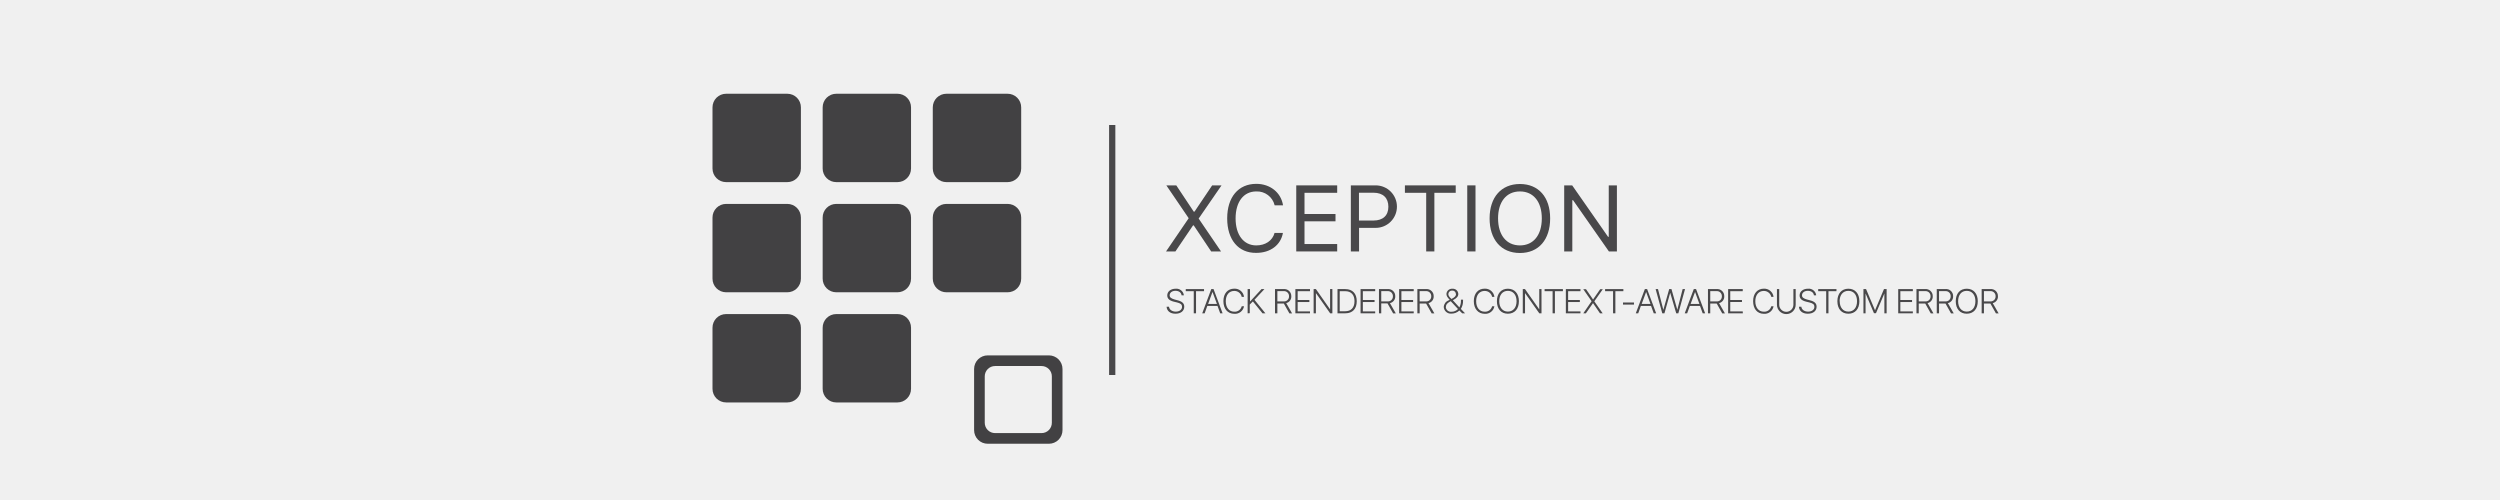
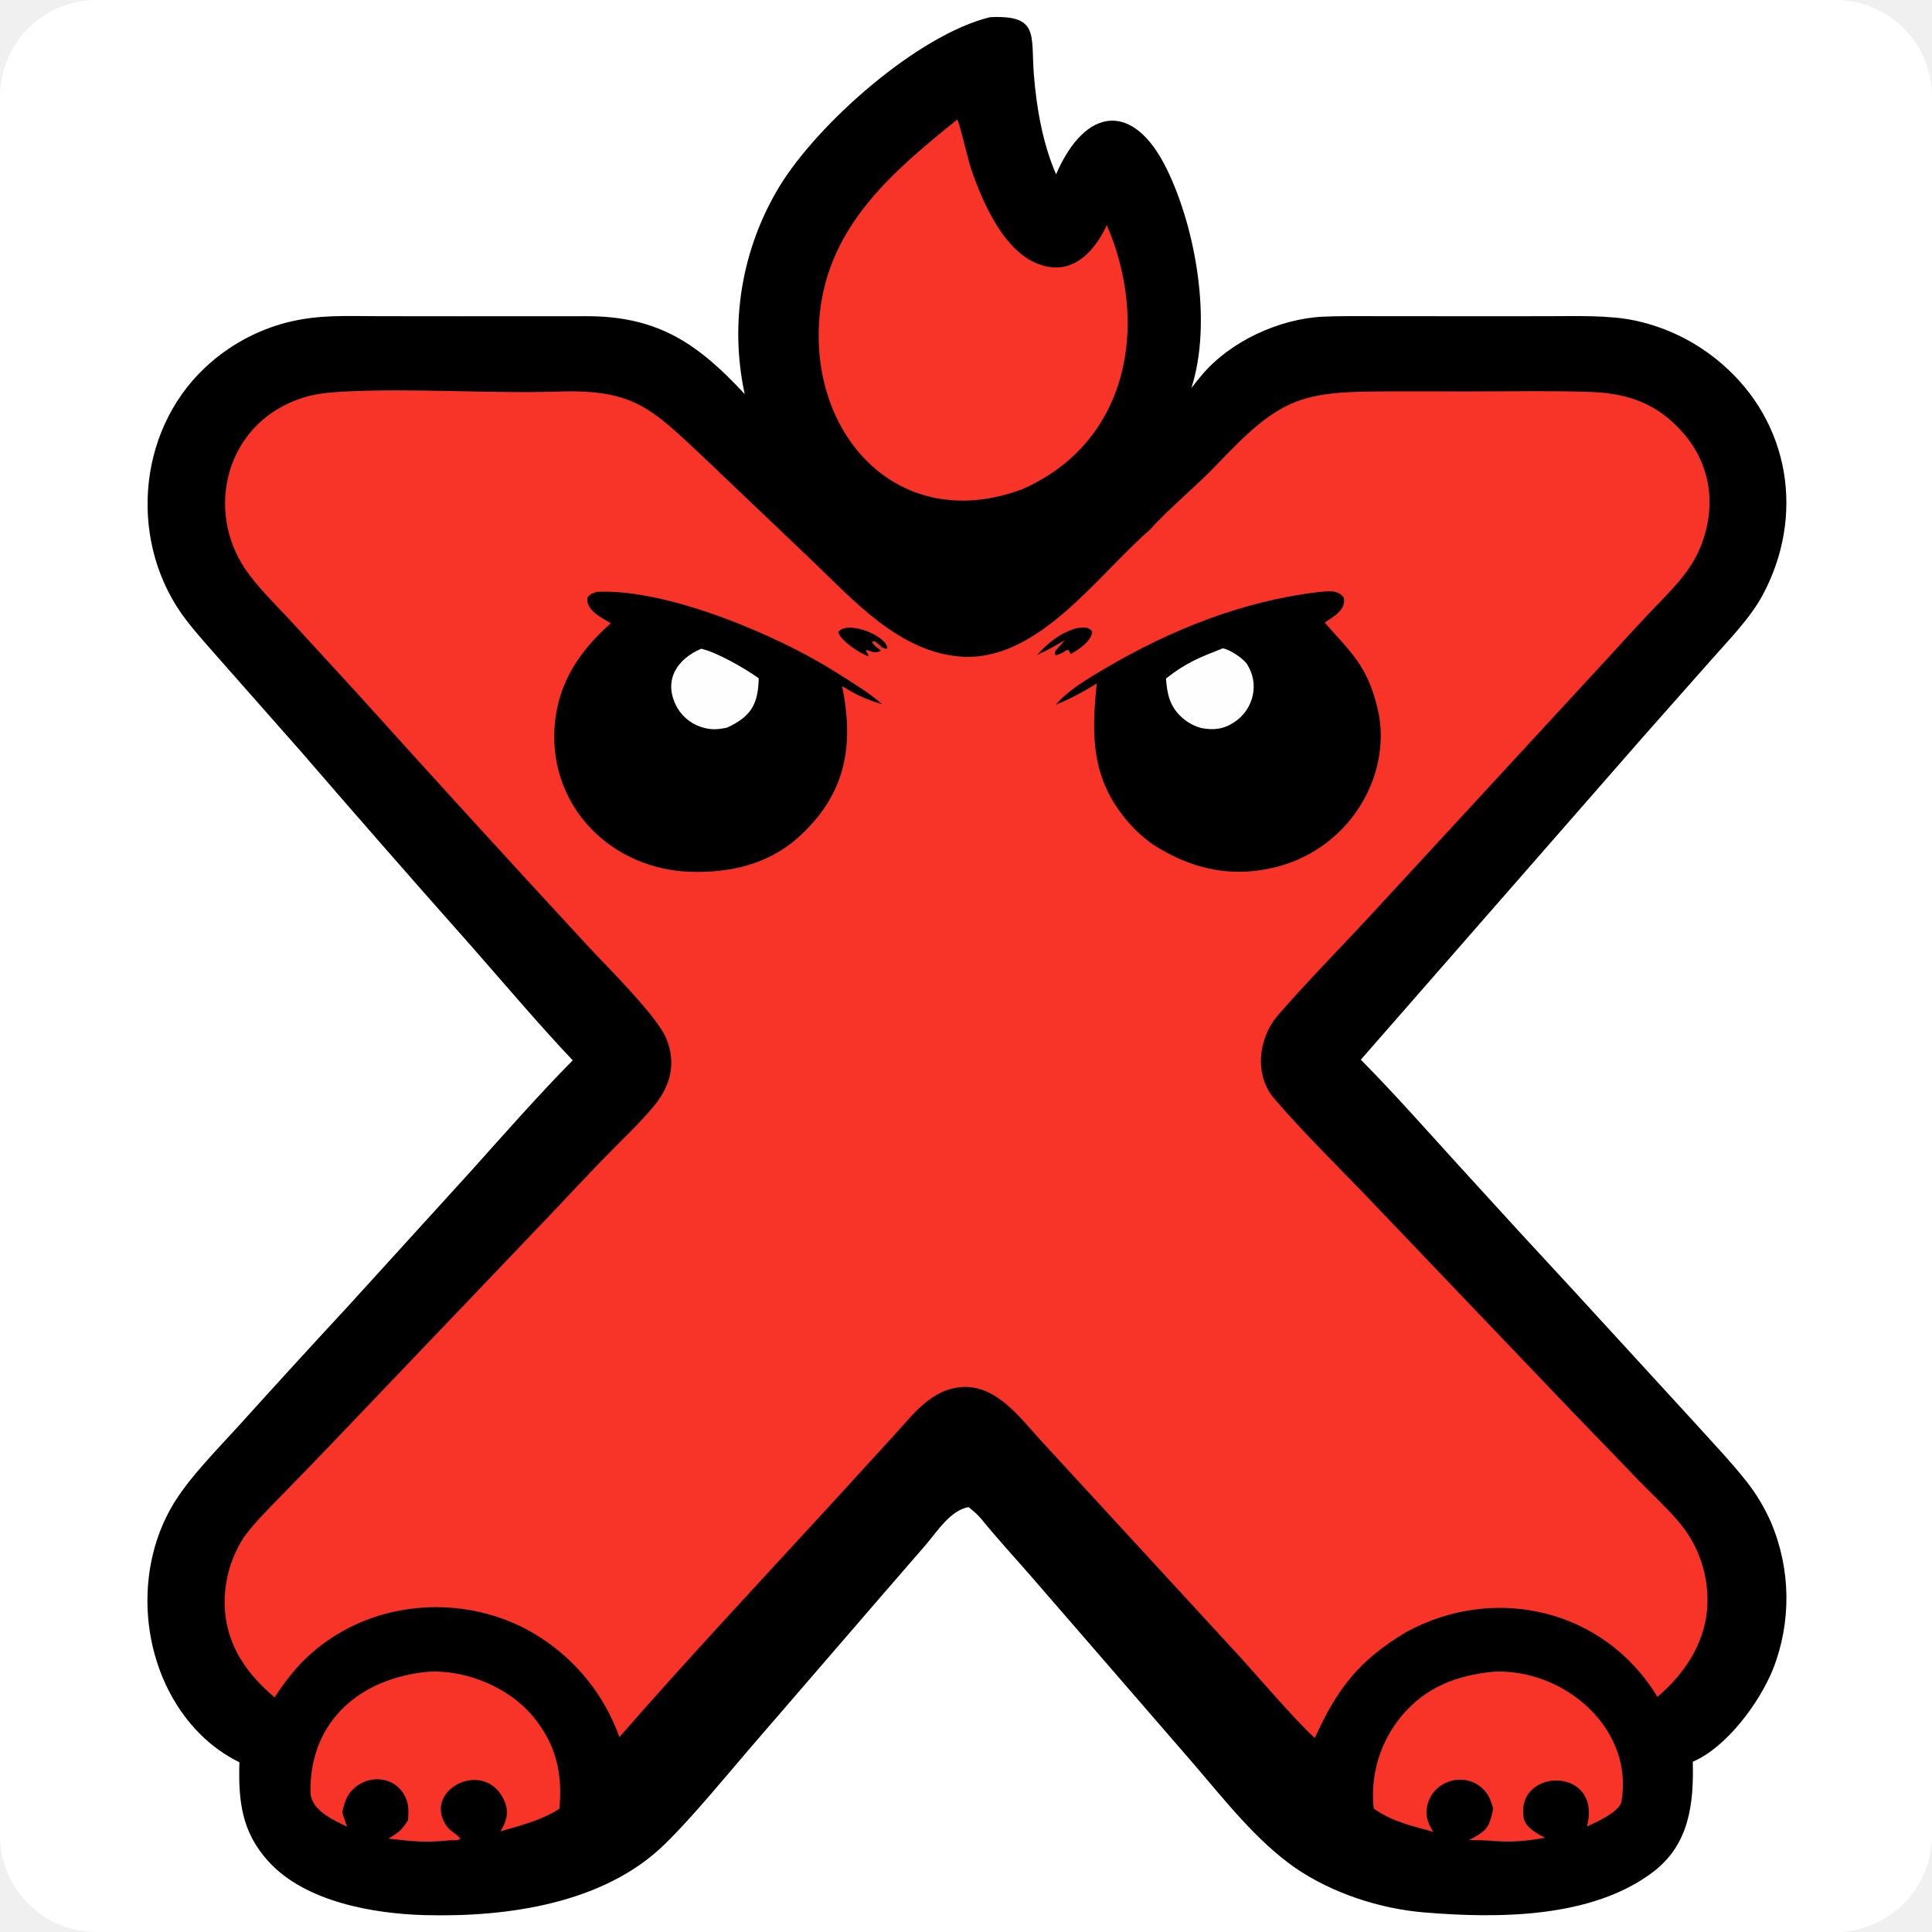
- <svg xmlns="http://www.w3.org/2000/svg" id="Layer_1" data-name="Layer 1" viewBox="0 0 800 160">
-   <defs>
-     <style>.cls-1{fill:none;stroke:#414042;stroke-miterlimit:10;stroke-width:2px;}.cls-1,.cls-2{opacity:0.95;}.cls-3,.cls-4{fill:#414042;}.cls-4{opacity:0.99;isolation:isolate;}</style>
-   </defs>
-   <line class="cls-1" x1="355.91" y1="40" x2="355.91" y2="120" />
-   <g class="cls-2">
-     <path class="cls-3" d="M380.38,69.83l-7.15-10.51h3.18L382,67.73h.24l5.65-8.41h3l-7.32,10.62,7.16,10.52h-3.16L382,72.13h-.23l-5.64,8.33h-3Z" />
-     <path class="cls-3" d="M392.7,69.9c0-6.83,3.57-11.07,9.32-11.07,4.45,0,7.92,2.79,8.55,6.87h-2.68A5.8,5.8,0,0,0,402,61.26c-4.06,0-6.61,3.34-6.61,8.64S398,78.53,402,78.53c2.94,0,5.19-1.51,5.86-4h2.68c-.7,3.88-4,6.39-8.54,6.39C396.29,81,392.7,76.71,392.7,69.9Z" />
-     <path class="cls-3" d="M427.9,80.46H414.8V59.32h13.1V61.7H417.44v6.78h9.92v2.34h-9.92v7.27H427.9Z" />
-     <path class="cls-3" d="M440.22,59.32a6.8,6.8,0,0,1,0,13.6h-5.32v7.54h-2.63V59.32Zm-5.35,11.25h4.66c3,0,4.75-1.61,4.75-4.41s-1.69-4.49-4.75-4.49h-4.66Z" />
-     <path class="cls-3" d="M456.38,80.46V61.7h-6.81V59.32h16.26V61.7H459V80.46Z" />
-     <path class="cls-3" d="M469.52,80.46V59.32h2.64V80.46Z" />
-     <path class="cls-3" d="M496.05,69.88c0,6.76-3.63,11.08-9.67,11.08s-9.71-4.31-9.71-11.08,3.74-11,9.71-11S496.05,63.1,496.05,69.88Zm-16.67,0c0,5.25,2.61,8.65,7,8.65s7-3.4,7-8.65-2.63-8.62-7-8.62S479.38,64.6,479.38,69.88Z" />
-     <path class="cls-3" d="M500.54,80.46V59.32h2.56l11.47,16.45h.23V59.32h2.61V80.46h-2.56L503.38,64.07h-.24V80.46Z" />
-   </g>
-   <g class="cls-2">
-     <path class="cls-3" d="M374.08,98.16c.09.93,1,1.56,2.17,1.56s2-.63,2-1.5-.5-1.16-1.65-1.45l-1-.24c-1.44-.37-2.08-1-2.08-2,0-1.25,1.13-2.14,2.66-2.14a2.4,2.4,0,0,1,2.66,2.12h-.74c-.07-.87-.84-1.45-1.94-1.45s-1.87.59-1.87,1.45c0,.66.48,1,1.62,1.34l.84.22c1.55.39,2.21,1,2.21,2.07,0,1.36-1.1,2.25-2.81,2.25s-2.76-.9-2.84-2.23Z" />
-     <path class="cls-3" d="M382,100.26V93.18h-2.56v-.67h5.85v.67h-2.56v7.08Z" />
-     <path class="cls-3" d="M389.6,97.89h-3.26l-.85,2.37h-.78l2.9-7.75h.73l2.89,7.75h-.77Zm-3-.63h2.82L388,93.42h0Z" />
-     <path class="cls-3" d="M391.49,96.37c0-2.43,1.35-4,3.46-4A3,3,0,0,1,398.09,95h-.74a2.38,2.38,0,0,0-2.4-1.9c-1.65,0-2.7,1.29-2.7,3.3s1.05,3.34,2.7,3.34a2.28,2.28,0,0,0,2.4-1.74h.74a2.93,2.93,0,0,1-3.14,2.42C392.84,100.39,391.49,98.82,391.49,96.37Z" />
-     <path class="cls-3" d="M399.24,100.26V92.51H400v4h0l3.68-4h.93l-3.18,3.43,3.5,4.32H404l-3.08-3.8-1,1v2.76Z" />
-     <path class="cls-3" d="M408.76,100.26H408V92.51h2.74a2.23,2.23,0,0,1,2.48,2.27A2.15,2.15,0,0,1,411.59,97l1.88,3.29h-.86l-1.79-3.17h-2.06Zm0-3.82h1.95a1.57,1.57,0,0,0,1.78-1.64,1.59,1.59,0,0,0-1.81-1.63h-1.92Z" />
-     <path class="cls-3" d="M419.2,100.26h-4.68V92.51h4.68v.67h-3.95V96H419v.65h-3.75v3h3.95Z" />
-     <path class="cls-3" d="M420.36,100.26V92.51h.73L425.63,99h0V92.51h.73v7.75h-.71l-4.56-6.47h0v6.47Z" />
-     <path class="cls-3" d="M430.49,92.51c2.32,0,3.67,1.43,3.67,3.88s-1.35,3.87-3.67,3.87H428V92.51Zm-1.78,7.09h1.73c1.91,0,3-1.15,3-3.21s-1.07-3.21-3-3.21h-1.73Z" />
-     <path class="cls-3" d="M440.06,100.26h-4.68V92.51h4.68v.67h-3.95V96h3.75v.65h-3.75v3h3.95Z" />
-     <path class="cls-3" d="M442,100.26h-.73V92.51H444a2.22,2.22,0,0,1,2.48,2.27A2.14,2.14,0,0,1,444.78,97l1.88,3.29h-.85L444,97.09H442Zm0-3.82h1.94a1.57,1.57,0,0,0,1.79-1.64,1.59,1.59,0,0,0-1.81-1.63H442Z" />
-     <path class="cls-3" d="M452.39,100.26h-4.67V92.51h4.67v.67h-3.94V96h3.75v.65h-3.75v3h3.94Z" />
-     <path class="cls-3" d="M454.29,100.26h-.73V92.51h2.73a2.23,2.23,0,0,1,2.49,2.27A2.15,2.15,0,0,1,457.12,97l1.88,3.29h-.86l-1.79-3.17h-2.06Zm0-3.82h1.95A1.57,1.57,0,0,0,458,94.8a1.59,1.59,0,0,0-1.81-1.63h-1.92Z" />
-     <path class="cls-3" d="M467,99.36a3.68,3.68,0,0,1-2.55,1A2.26,2.26,0,0,1,462,98.24a2.37,2.37,0,0,1,1.5-2.1l.41-.2c-.78-.81-1.05-1.3-1.05-1.87a1.76,1.76,0,0,1,1.91-1.67,1.73,1.73,0,0,1,1.89,1.67c0,.77-.5,1.37-1.75,2L467,98.37a4.26,4.26,0,0,0,.5-2.16V95.9h.68v.32a4.88,4.88,0,0,1-.7,2.64l1.34,1.4h-.92Zm-4.35-1.16a1.65,1.65,0,0,0,1.86,1.56,2.86,2.86,0,0,0,2.05-.87l-2.33-2.51-.38.21C463,97.08,462.69,97.58,462.69,98.2Zm3.24-4.1a1.12,1.12,0,0,0-1.2-1.12,1.16,1.16,0,0,0-1.22,1.13c0,.45.24.84,1,1.56C465.52,95.15,465.93,94.68,465.93,94.1Z" />
-     <path class="cls-3" d="M471.62,96.37c0-2.43,1.34-4,3.45-4A3,3,0,0,1,478.21,95h-.73a2.4,2.4,0,0,0-2.41-1.9c-1.64,0-2.7,1.29-2.7,3.3s1.06,3.34,2.7,3.34A2.3,2.3,0,0,0,477.48,98h.73a2.93,2.93,0,0,1-3.14,2.42C473,100.39,471.62,98.82,471.62,96.37Z" />
-     <path class="cls-3" d="M486.05,96.39c0,2.46-1.36,4-3.53,4s-3.51-1.54-3.51-4,1.36-4,3.51-4S486.05,93.94,486.05,96.39Zm-6.29,0c0,2,1.07,3.32,2.76,3.32s2.78-1.29,2.78-3.32-1.08-3.32-2.78-3.32S479.76,94.36,479.76,96.39Z" />
-     <path class="cls-3" d="M487.29,100.26V92.51H488L492.56,99h0V92.51h.72v7.75h-.71l-4.56-6.47h0v6.47Z" />
-     <path class="cls-3" d="M496.83,100.26V93.18h-2.56v-.67h5.86v.67h-2.56v7.08Z" />
-     <path class="cls-3" d="M505.75,100.26h-4.68V92.51h4.68v.67H501.8V96h3.75v.65H501.8v3h3.95Z" />
-     <path class="cls-3" d="M509.31,96.39v0l-2.67-3.85h.88l2.26,3.3h0l2.28-3.3h.84l-2.72,3.88v0l2.68,3.85H512L509.76,97h0l-2.28,3.27h-.83Z" />
-     <path class="cls-3" d="M516.18,100.26V93.18h-2.55v-.67h5.85v.67h-2.56v7.08Z" />
-     <path class="cls-3" d="M519.36,97.47V96.8h3.52v.67Z" />
-     <path class="cls-3" d="M528.34,97.89h-3.26l-.85,2.37h-.78l2.9-7.75h.73l2.89,7.75h-.77Zm-3-.63h2.81l-1.39-3.84h0Z" />
-     <path class="cls-3" d="M532.62,100.26h-.69l-2.13-7.75h.76l1.71,6.63h0l1.87-6.63h.73l1.87,6.63h0l1.7-6.63h.77l-2.14,7.75h-.68l-1.9-6.49h-.05Z" />
-     <path class="cls-3" d="M544,97.89h-3.25l-.86,2.37h-.78l2.9-7.75h.73l2.9,7.75h-.78Zm-3-.63h2.81l-1.39-3.84h0Z" />
-     <path class="cls-3" d="M547.28,100.26h-.73V92.51h2.73a2.22,2.22,0,0,1,2.48,2.27A2.14,2.14,0,0,1,550.1,97l1.88,3.29h-.86l-1.78-3.17h-2.06Zm0-3.82h1.94A1.56,1.56,0,0,0,551,94.8a1.59,1.59,0,0,0-1.81-1.63h-1.91Z" />
-     <path class="cls-3" d="M557.71,100.26H553V92.51h4.68v.67h-4V96h3.75v.65h-3.75v3h4Z" />
-     <path class="cls-3" d="M561,96.37c0-2.43,1.34-4,3.45-4A3,3,0,0,1,567.54,95h-.73a2.4,2.4,0,0,0-2.41-1.9c-1.64,0-2.7,1.29-2.7,3.3s1.06,3.34,2.71,3.34a2.28,2.28,0,0,0,2.4-1.74h.73a2.93,2.93,0,0,1-3.14,2.42C562.29,100.39,561,98.82,561,96.37Z" />
-     <path class="cls-3" d="M569.35,97.51a2.27,2.27,0,0,0,4.54,0v-5h.73v5a3,3,0,0,1-6,0v-5h.73Z" />
-     <path class="cls-3" d="M576.43,98.16c.08.93,1,1.56,2.17,1.56s2-.63,2-1.5-.5-1.16-1.65-1.45l-1-.24c-1.44-.37-2.08-1-2.08-2,0-1.25,1.13-2.14,2.66-2.14a2.4,2.4,0,0,1,2.66,2.12h-.74c-.07-.87-.84-1.45-1.94-1.45s-1.87.59-1.87,1.45c0,.66.48,1,1.62,1.34l.84.22c1.56.39,2.21,1,2.21,2.07,0,1.36-1.1,2.25-2.81,2.25s-2.76-.9-2.84-2.23Z" />
-     <path class="cls-3" d="M584.38,100.26V93.18h-2.56v-.67h5.85v.67h-2.56v7.08Z" />
-     <path class="cls-3" d="M595,96.39c0,2.46-1.35,4-3.52,4s-3.52-1.54-3.52-4,1.36-4,3.52-4S595,93.94,595,96.39Zm-6.29,0c0,2,1.07,3.32,2.77,3.32s2.77-1.29,2.77-3.32-1.07-3.32-2.77-3.32S588.68,94.36,588.68,96.39Z" />
-     <path class="cls-3" d="M603,100.26V93.9h0l-2.69,6.33h-.64l-2.69-6.33h0v6.36h-.68V92.51h.84l2.87,6.79h0l2.86-6.79h.85v7.75Z" />
-     <path class="cls-3" d="M612.11,100.26h-4.68V92.51h4.68v.67h-4V96h3.75v.65h-3.75v3h4Z" />
-     <path class="cls-3" d="M614,100.26h-.73V92.51H616a2.23,2.23,0,0,1,2.48,2.27A2.14,2.14,0,0,1,616.83,97l1.88,3.29h-.86l-1.78-3.17H614Zm0-3.82h2a1.56,1.56,0,0,0,1.78-1.64,1.59,1.59,0,0,0-1.81-1.63H614Z" />
-     <path class="cls-3" d="M620.49,100.26h-.73V92.51h2.73A2.23,2.23,0,0,1,625,94.78,2.15,2.15,0,0,1,623.32,97l1.88,3.29h-.86l-1.79-3.17h-2.06Zm0-3.82h1.94a1.57,1.57,0,0,0,1.79-1.64,1.59,1.59,0,0,0-1.81-1.63h-1.92Z" />
-     <path class="cls-3" d="M632.89,96.39c0,2.46-1.36,4-3.53,4s-3.52-1.54-3.52-4,1.36-4,3.52-4S632.89,93.94,632.89,96.39Zm-6.29,0c0,2,1.06,3.32,2.76,3.32s2.77-1.29,2.77-3.32-1.07-3.32-2.77-3.32S626.6,94.36,626.6,96.39Z" />
-     <path class="cls-3" d="M634.86,100.26h-.73V92.51h2.73a2.22,2.22,0,0,1,2.48,2.27A2.14,2.14,0,0,1,637.68,97l1.88,3.29h-.86l-1.78-3.17h-2.06Zm0-3.82h1.94a1.57,1.57,0,0,0,1.79-1.64,1.59,1.59,0,0,0-1.81-1.63h-1.92Z" />
-   </g>
-   <path class="cls-4" d="M322.42,30a4.34,4.34,0,0,1,4.36,4.36V53.92a4.34,4.34,0,0,1-4.36,4.36H302.86a4.35,4.35,0,0,1-4.37-4.36V34.36A4.35,4.35,0,0,1,302.86,30Zm-35.24,0a4.34,4.34,0,0,1,4.35,4.36V53.92a4.34,4.34,0,0,1-4.35,4.36H267.61a4.35,4.35,0,0,1-4.36-4.36V34.36A4.35,4.35,0,0,1,267.61,30Zm-35.25,0a4.34,4.34,0,0,1,4.36,4.36V53.92a4.34,4.34,0,0,1-4.36,4.36H232.36A4.35,4.35,0,0,1,228,53.92V34.36A4.35,4.35,0,0,1,232.36,30Zm70.49,35.25a4.34,4.34,0,0,1,4.36,4.36V89.17a4.34,4.34,0,0,1-4.36,4.36H302.86a4.35,4.35,0,0,1-4.37-4.36V69.61a4.35,4.35,0,0,1,4.37-4.36Zm-35.24,0a4.34,4.34,0,0,1,4.35,4.36V89.17a4.34,4.34,0,0,1-4.35,4.36H267.61a4.35,4.35,0,0,1-4.36-4.36V69.61a4.35,4.35,0,0,1,4.36-4.36Zm-35.25,0a4.34,4.34,0,0,1,4.36,4.36V89.17a4.34,4.34,0,0,1-4.36,4.36H232.36A4.35,4.35,0,0,1,228,89.17V69.61a4.35,4.35,0,0,1,4.36-4.36Zm35.25,35.25a4.34,4.34,0,0,1,4.35,4.36v19.56a4.34,4.34,0,0,1-4.35,4.36H267.61a4.35,4.35,0,0,1-4.36-4.36V104.86a4.35,4.35,0,0,1,4.36-4.36Zm-35.25,0a4.34,4.34,0,0,1,4.36,4.36v19.56a4.34,4.34,0,0,1-4.36,4.36H232.36a4.35,4.35,0,0,1-4.36-4.36V104.86a4.35,4.35,0,0,1,4.36-4.36Zm83.71,13.22a4.34,4.34,0,0,1,4.36,4.36v19.56a4.34,4.34,0,0,1-4.36,4.36H316.08a4.35,4.35,0,0,1-4.37-4.36V118.08a4.35,4.35,0,0,1,4.37-4.36Zm-2.35,3.41H318.43a3.3,3.3,0,0,0-3.31,3.3v14.86a3.3,3.3,0,0,0,3.31,3.3h14.86a3.29,3.29,0,0,0,3.3-3.3V120.43A3.29,3.29,0,0,0,333.29,117.13Z" />
+ <svg xmlns="http://www.w3.org/2000/svg" width="800" height="800" viewBox="112 106 800 800">
+   <rect x="112" y="106" width="800" height="800" rx="40" ry="40" fill="#FFFFFF" />
+   <path d="M521.952 113.119C542.396 112.123 538.829 120.493 540.097 136.799C541.166 150.538 543.766 165.511 549.305 178.172C561.396 150.168 581.347 147.789 595.123 175.967C607.292 200.858 614.005 239.798 605.322 266.676C606.73 264.872 608.164 263.088 609.624 261.326C621.37 247.361 641.638 238.036 659.633 237.144C666.071 236.825 672.918 236.91 679.392 236.911L713.057 236.937L752.316 236.933C763.921 236.924 778.245 236.377 789.293 238.788C802.428 241.65 814.64 247.746 824.821 256.523C853.191 280.805 859.545 319.657 841.794 352.557C836.708 361.982 827.847 371.003 820.715 379.092L791.871 411.695L675.492 544.788C689.19 558.654 702.878 574.132 716.023 588.582C732.115 606.288 748.296 623.914 764.566 641.457L812.956 694.253C819.989 702.073 828.859 711.362 835.223 719.48C839.311 724.675 842.718 730.373 845.359 736.433C853.561 755.791 853.85 777.591 846.166 797.159C840.54 811.085 826.926 829.531 812.957 835.492C813.354 852.934 811.568 869.722 796.459 881.177C771.12 900.388 732.227 900.434 701.689 897.892C683.236 896.356 663.605 889.905 648.363 879.468C632.206 868.236 619.153 851.387 606.341 836.503L572.806 797.783L538.78 758.52C532.095 750.858 524.771 742.907 518.405 735.046C516.444 732.789 515.335 731.917 513.072 730.064C505.571 731.378 500.192 739.999 495.379 745.638L478.145 765.517L423.033 829.348C412.189 841.965 398.933 858.214 387.296 869.613C362.091 894.301 321.974 899.896 288.061 899.012C266.542 898.452 238.499 893.515 223.271 876.902C211.947 864.549 210.678 851.554 211.135 835.731C205.176 832.778 199.731 828.885 195.008 824.202C170.645 799.97 166.064 758.263 183.704 728.915C190.462 717.672 202.255 705.885 211.209 695.997C225.944 679.658 240.791 663.42 255.747 647.283L306.966 590.972C319.734 576.764 335.831 558.443 349.165 545.063L348.706 544.581C335.428 530.569 320.027 512.42 307.193 497.806C283.57 471.207 260.138 444.44 236.897 417.507L203.716 379.902C198.928 374.412 193.79 368.81 189.336 363.063C165.2 331.922 168.183 285.136 196.931 258.2C206.474 249.229 218.123 242.804 230.803 239.52C244.238 236.167 255.088 236.919 268.768 236.925L303.039 236.955C320.262 236.971 337.78 236.938 354.975 236.933C384.585 236.925 401.134 248.417 420.368 269.19C413.996 239.747 419.14 208.983 434.742 183.215C450.572 157.211 492.044 120.361 521.952 113.119Z" />
+   <path fill="#F83327" d="M253.265 268.207C282.69 266.598 314.073 269.074 343.543 268.13C374.615 267.136 382.072 275.454 402.829 294.852L448.179 338.055C465.299 354.418 484.631 376.371 510.373 377.914C541.965 379.807 566.298 344.32 588.163 325.345C596.538 316.032 607.742 306.999 616.127 298.128C643.247 269.434 651.428 267.985 690.343 268.076L722.294 268.081C738.187 268.078 754.632 267.74 770.432 268.288C786.205 268.835 798.407 273.173 808.927 285.246C820.827 298.903 822.846 316.497 815.87 333.1C811.278 344.03 802.645 351.649 794.601 360.236C789.113 366.077 783.679 371.969 778.3 377.91L680.429 484.027C667.421 498.145 653.109 512.558 640.687 526.943C632.93 536.468 631.393 551.319 639.628 560.916C651.989 575.32 666.047 588.984 679.138 602.688L763.674 691.19C771.916 699.794 780.363 708.358 788.588 717.005C794.365 723.079 801.236 729.313 806.66 735.618C815.526 745.729 819.936 758.99 818.89 772.397C817.689 786.898 809.177 799.452 798.295 808.636C776.42 772.391 731.053 761.725 694.269 781.814C674.63 793.557 665.659 805.288 656.432 825.676C648.281 818.259 633.544 800.99 625.66 792.3L561.988 723.099L542.757 702.213C534.356 692.962 524.576 679.561 510.593 680.336C497.637 681.055 490.059 691.769 482.038 700.509L456.156 728.832C427.407 760.159 396.257 793.414 368.48 825.298C362.433 808.299 350.915 793.789 335.732 784.042C311.671 768.349 279.042 767.286 253.97 781.391C241.54 788.383 233.353 797.024 225.706 808.854C214.52 799.334 206.37 788.125 205.15 773.046C204.388 762.519 207.011 752.024 212.636 743.094C215.81 738.144 223.691 730.265 228.001 725.825C235.387 718.291 242.727 710.711 250.02 703.086L340.184 608.68C347.67 600.82 355.055 592.81 362.633 585.05C369.228 578.296 376.228 571.749 382.334 564.542C389.425 556.171 392.225 546.73 387.944 536.139C384.08 526.579 363.049 506.054 354.887 497.139C322.98 462.634 291.297 427.922 259.84 393.006L232.642 363.371C226.365 356.598 218.48 349.014 213.437 341.467C197.577 317.728 205.1 284.968 231.707 272.912C239.454 269.402 244.822 268.783 253.265 268.207Z" />
+   <path d="M359.045 351.087L359.808 351.053C388.638 349.861 434.28 369.16 458.276 384.447C464.017 388.104 472.332 393.053 477.273 397.627C470.311 395.46 466.911 393.941 460.711 390.123C465.8 415.317 462.134 435.183 442.316 452.972C429.864 463.943 414.205 467.525 397.734 466.986C365.487 465.931 339.647 440.465 341.597 407.568C342.664 389.568 351.461 375.993 364.918 364.073C361.038 361.742 354.566 358.676 355.214 353.575C356.302 351.892 357.154 351.802 359.045 351.087Z" />
+   <path fill="#FEFEFF" d="M402.351 374.635C408.837 376.044 420.825 382.974 426.176 386.886C425.935 397.574 422.985 402.746 413.06 407.281C409.072 408.175 406.08 408.301 402.093 406.958C397.46 405.385 393.679 401.973 391.642 397.524C386.864 387.165 392.679 378.717 402.351 374.635Z" />
+   <path d="M657.538 351.192C661.496 350.893 665.611 349.886 668.352 353.302C669.816 358.27 664.02 361.536 660.514 363.773C671.565 376.354 678.179 381.602 682.451 399.461C685.742 413.216 682.602 428.103 675.033 440C666.662 453.184 653.305 462.412 638.012 465.577C620.218 469.378 604.277 465.325 589.236 455.579C585.087 452.61 581.346 449.109 578.108 445.166C563.722 427.668 563.992 410.039 566.13 389.03C560.267 392.61 555.501 395.242 549.139 397.829C554.322 391.758 562.713 386.828 569.593 382.784C596.78 366.802 626.111 355.042 657.538 351.192Z" />
+   <path fill="#FEFEFF" d="M618.271 374.47C620.977 374.759 627 378.729 628.468 381.158C630.82 385.051 631.678 389.225 630.795 393.693C629.835 398.366 627.047 402.461 623.052 405.067C618.6 408.014 614.451 408.426 609.359 407.451C606.555 406.678 603.958 405.289 601.758 403.385C596.41 398.838 595.279 393.476 594.818 386.96C603.176 380.373 608.594 378.296 618.271 374.47Z" />
+   <path d="M476.72 375.477C474.364 376.652 473.272 375.998 470.989 375.128L470.555 375.51C471.236 376.601 471.534 376.691 471.615 377.764C468.152 376.624 459.973 371.298 459.092 367.73C462.941 362.646 479.029 369.2 479.451 374.382L478.605 374.687L476.962 373.771L476.72 375.477Z" />
+   <path fill="#DE3A28" d="M476.72 375.477C474.992 373.677 474.668 374.364 472.894 371.658L473.113 371.796L474.119 371.453C475.432 372.382 475.766 372.612 476.962 373.771L476.72 375.477Z" />
+   <path d="M557.768 366.102C560.43 365.935 562.708 365.192 564.271 367.579C563.955 371.403 558.836 374.863 555.695 376.649C554.716 377.206 555.651 375.932 554.013 375.032C552.096 376.201 551.518 376.636 549.428 377.331L548.763 376.918L548.93 375.616L552.973 371.051C548.895 373.414 545.708 375.276 541.407 377.248C546.121 372.004 550.97 368.146 557.768 366.102Z" />
+   <path fill="#F83327" d="M508.389 155.487C509.273 156.67 512.958 172.549 514.039 175.702C519.127 190.545 529.187 214.349 547.025 216.62C558.575 218.091 566.237 208.062 570.309 199.216C588.078 240.465 579.381 289.127 535.395 308.528C484.233 327.714 446.238 286.023 451.475 235.778C455.271 199.36 481.667 177.014 508.389 155.487Z" />
+   <path fill="#F83327" d="M289.609 798.203C305.183 797.453 322.712 804.698 332.731 816.771C342.215 828.199 345.044 840.374 343.622 854.953C336.596 859.658 327.276 861.988 319.169 864.327C322.352 859.441 322.877 855.1 320.07 850.116C311.145 834.271 286.288 847.971 297.283 862.584C298.503 864.205 301.151 865.501 302.674 867.354C301.578 868.242 299.914 867.995 298.375 868.01C287.903 869.134 283.241 868.46 272.825 867.354C277.042 864.776 278.224 864.028 280.954 859.707C281.199 855.745 281.387 852.9 279.464 849.346C277.826 846.271 274.964 844.033 271.585 843.185C267.799 842.224 263.784 842.896 260.517 845.036C255.925 848.061 254.829 851.533 253.714 856.432C254.26 858.421 255.042 860.461 255.742 862.412C249.739 859.437 240.585 855.541 240.536 847.782C240.348 818.212 261.631 800.707 289.609 798.203Z" />
+   <path fill="#F83327" d="M730.64 798.198C736.15 797.988 741.659 798.659 746.957 800.187C768.96 806.384 787.666 827.021 783.416 851.91C782.677 856.244 772.902 860.588 769.117 862.331C775.692 837.231 739.389 837.786 742.935 858.819C743.567 862.566 748.505 865.406 751.81 866.959C743.751 868.367 738.94 868.859 730.878 868.35C727.729 867.994 723.598 867.997 720.347 867.914C727.684 864.064 728.618 862.925 730.328 854.885C729.876 853.443 729.209 851.314 728.515 850.007C726.825 846.861 723.96 844.51 720.544 843.468C716.817 842.404 712.818 842.905 709.47 844.855C706.188 846.718 703.848 849.882 703.026 853.565C702.084 857.931 703.2 861.025 705.541 864.541C696.174 861.853 688.943 860.531 680.849 854.907C680.804 854.514 680.76 854.121 680.715 853.728C679.544 840.312 683.712 826.976 692.315 816.615C702.416 804.484 715.342 799.675 730.64 798.198Z" />
</svg>
